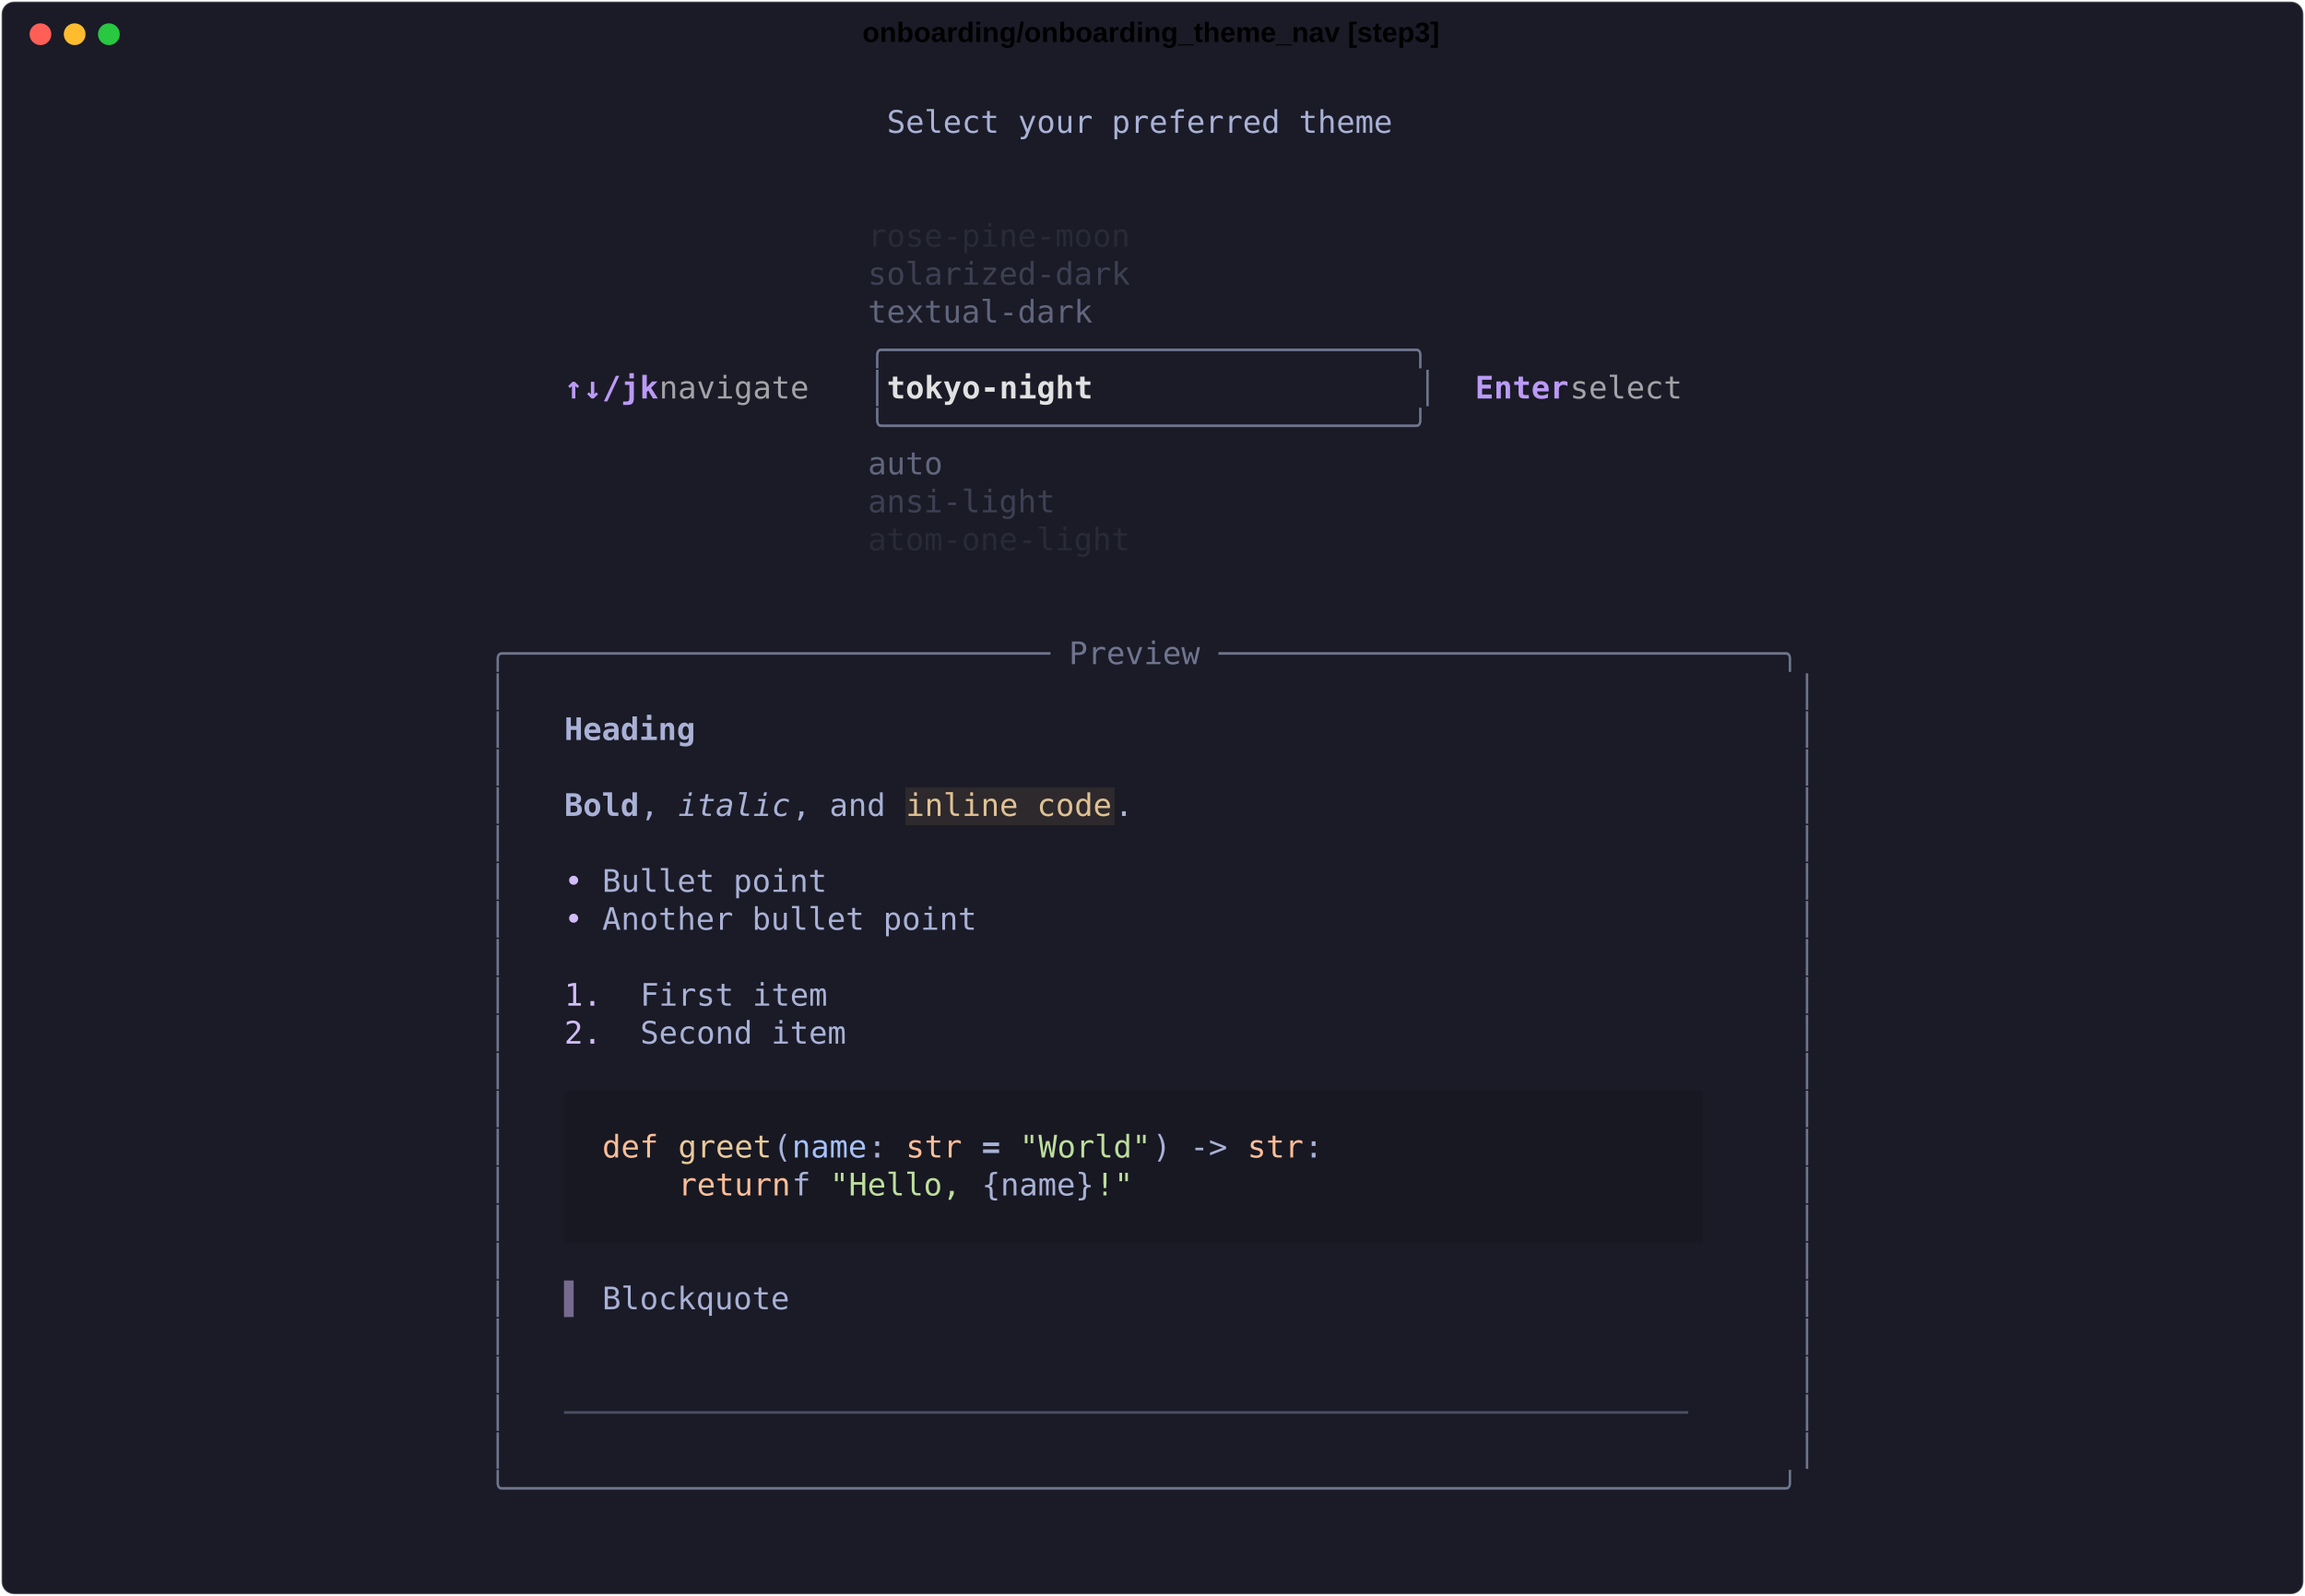
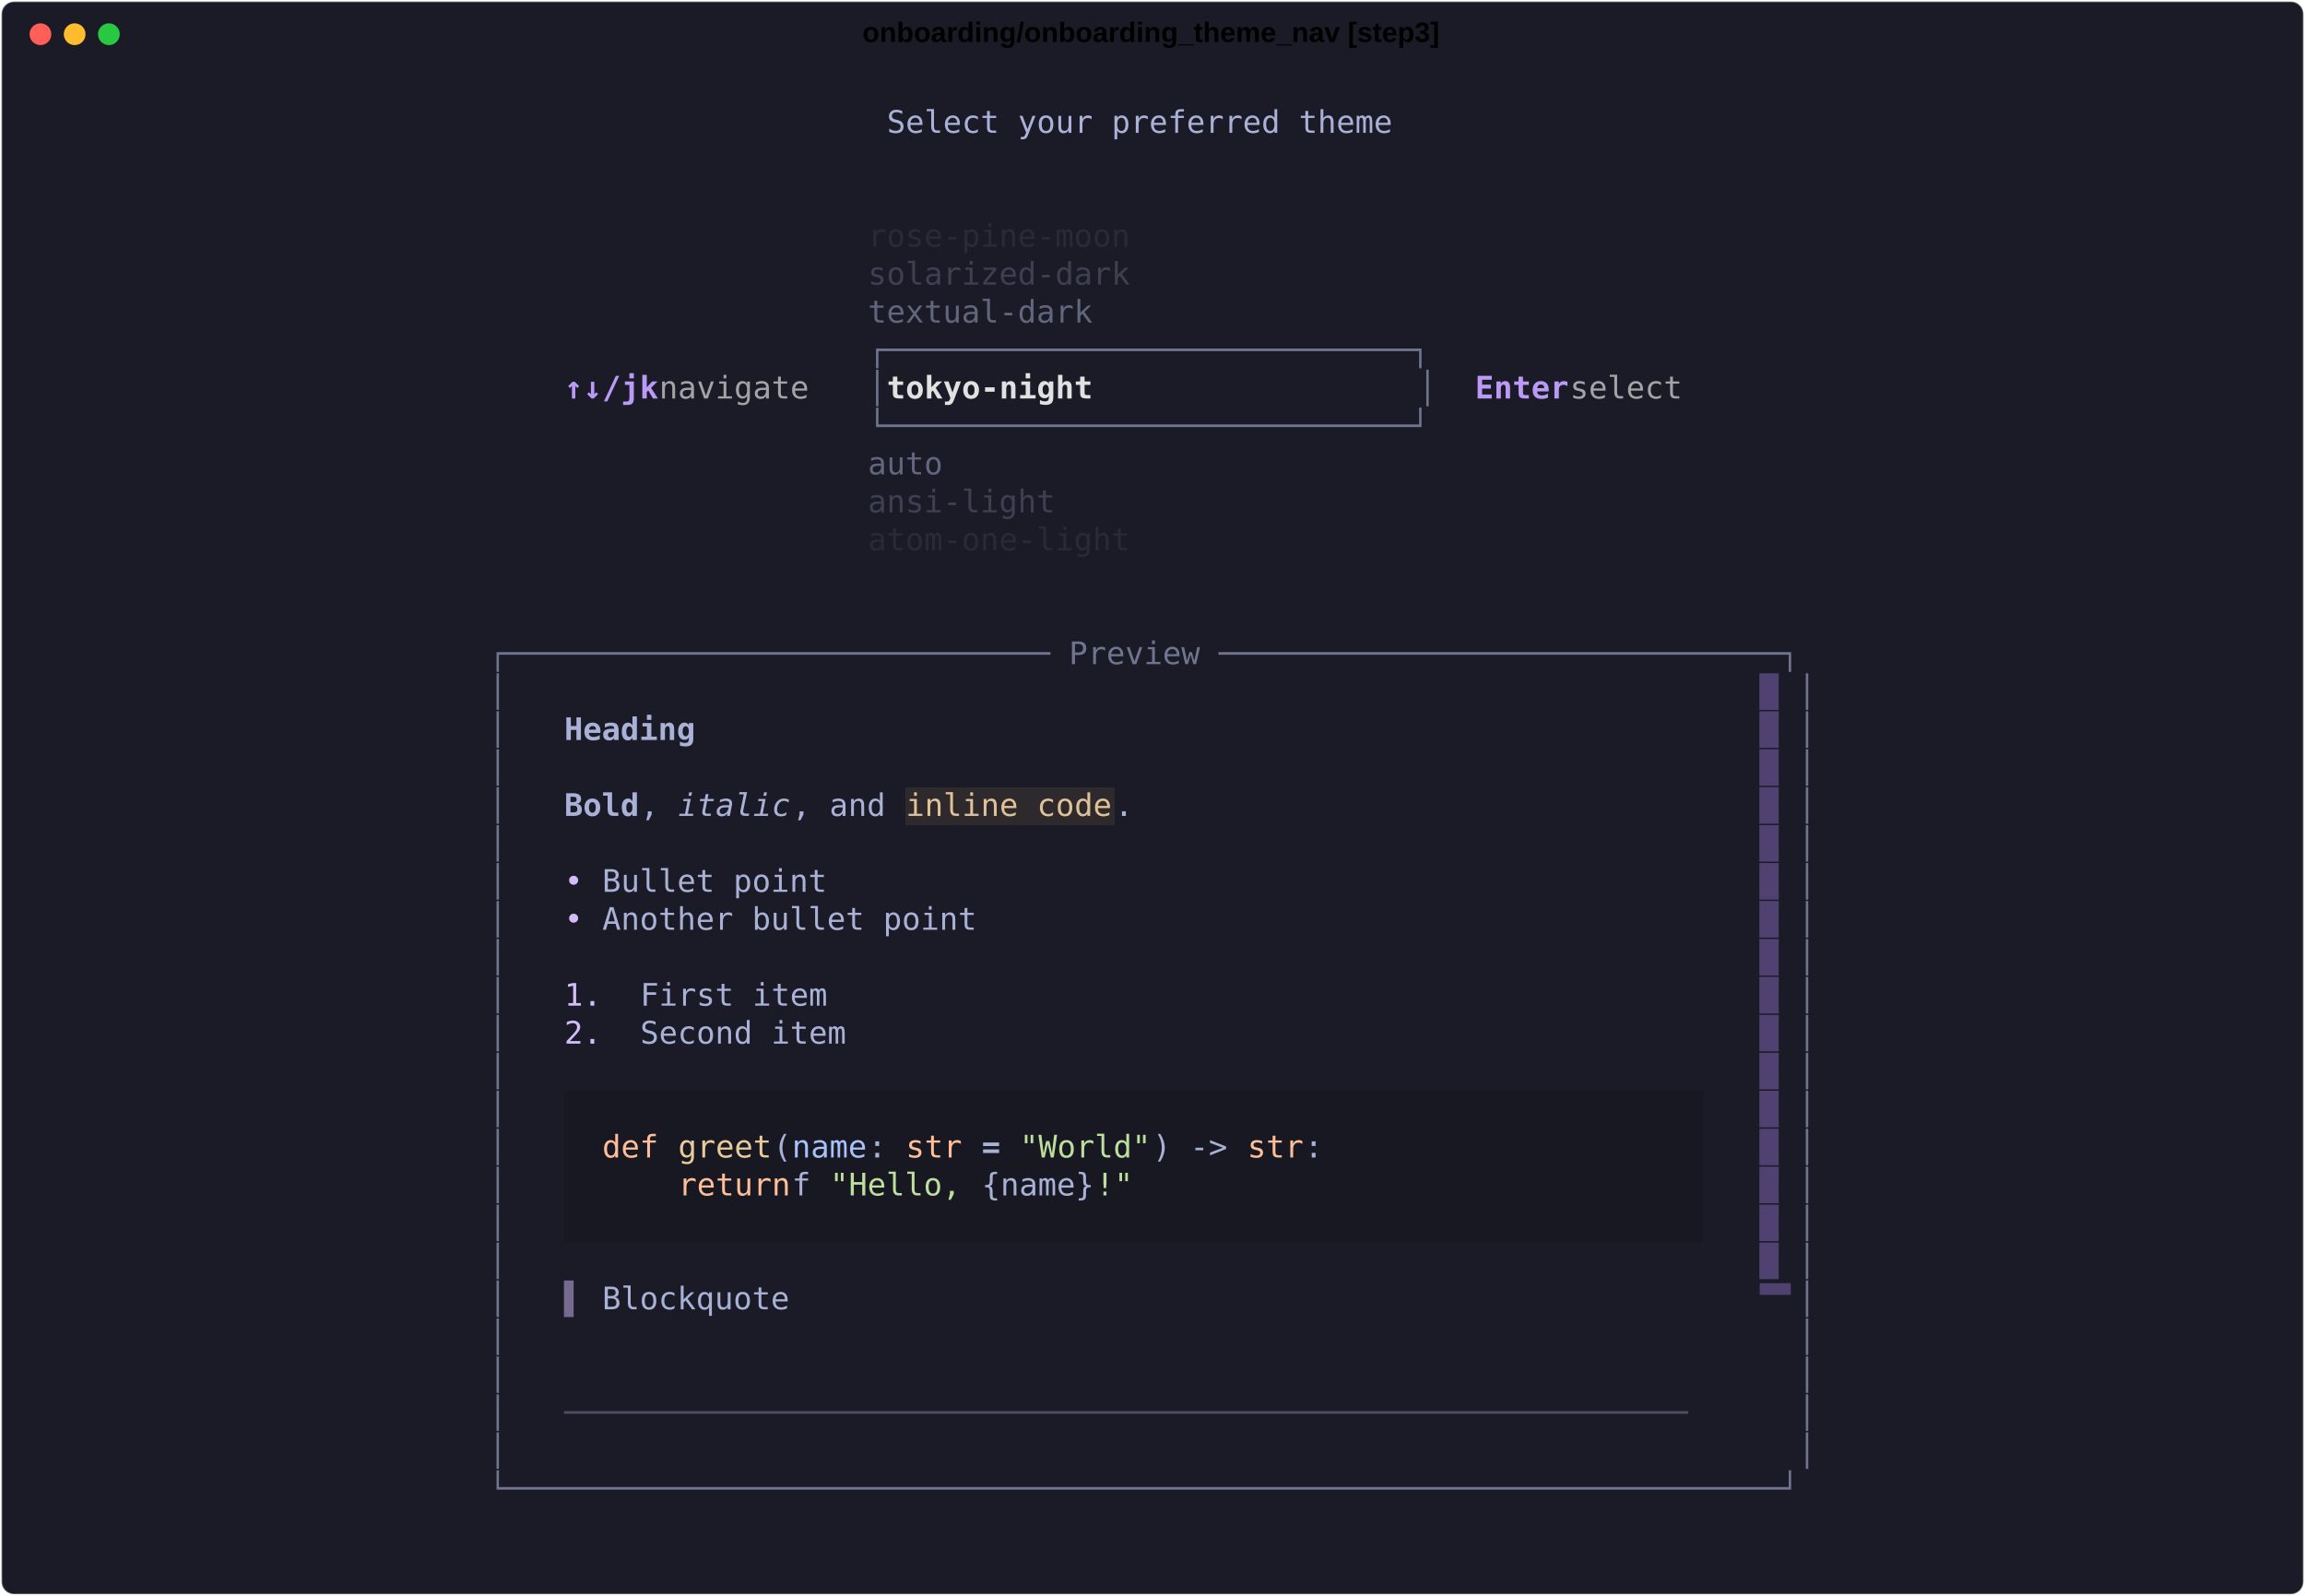
<svg xmlns="http://www.w3.org/2000/svg" class="rich-terminal" viewBox="0 0 1482 1026.0">
  <style>

    @font-face {
        font-family: "Fira Code";
        src: local("FiraCode-Regular"),
                url("https://cdnjs.cloudflare.com/ajax/libs/firacode/6.2.0/woff2/FiraCode-Regular.woff2") format("woff2"),
                url("https://cdnjs.cloudflare.com/ajax/libs/firacode/6.2.0/woff/FiraCode-Regular.woff") format("woff");
        font-style: normal;
        font-weight: 400;
    }
    @font-face {
        font-family: "Fira Code";
        src: local("FiraCode-Bold"),
                url("https://cdnjs.cloudflare.com/ajax/libs/firacode/6.2.0/woff2/FiraCode-Bold.woff2") format("woff2"),
                url("https://cdnjs.cloudflare.com/ajax/libs/firacode/6.2.0/woff/FiraCode-Bold.woff") format("woff");
        font-style: bold;
        font-weight: 700;
    }

    .vibe-matrix {
        font-family: Fira Code, monospace;
        font-size: 20px;
        line-height: 24.4px;
        font-variant-east-asian: full-width;
    }

    .vibe-title {
        font-size: 18px;
        font-weight: bold;
        font-family: arial;
    }

    .vibe-r1 { fill: #000000 }
.vibe-r2 { fill: #a9b1d6 }
.vibe-r3 { fill: #282a37 }
.vibe-r4 { fill: #3d4052 }
.vibe-r5 { fill: #61667e }
.vibe-r6 { fill: #6f758f }
.vibe-r7 { fill: #bb9af7;font-weight: bold }
.vibe-r8 { fill: #a3a3a8 }
.vibe-r9 { fill: #e1e1e2;font-weight: bold }
- .vibe-r10 { fill: #a9b1d6;font-weight: bold }
- .vibe-r11 { fill: #a9b1d6;font-style: italic; }
- .vibe-r12 { fill: #dfc195 }
- .vibe-r13 { fill: #d2bcf9 }
- .vibe-r14 { fill: #ffbe98 }
- .vibe-r15 { fill: #e9ca9b }
- .vibe-r16 { fill: #a7c1f9 }
- .vibe-r17 { fill: #bede9c }
- .vibe-r18 { fill: #766b8f }
- .vibe-r19 { fill: #4c4f63 }
+ .vibe-r10 { fill: #4f4270 }
+ .vibe-r11 { fill: #a9b1d6;font-weight: bold }
+ .vibe-r12 { fill: #a9b1d6;font-style: italic; }
+ .vibe-r13 { fill: #dfc195 }
+ .vibe-r14 { fill: #d2bcf9 }
+ .vibe-r15 { fill: #ffbe98 }
+ .vibe-r16 { fill: #e9ca9b }
+ .vibe-r17 { fill: #a7c1f9 }
+ .vibe-r18 { fill: #bede9c }
+ .vibe-r19 { fill: #766b8f }
+ .vibe-r20 { fill: #4c4f63 }
    </style>
  <defs>
    <clipPath id="vibe-clip-terminal">
      <rect x="0" y="0" width="1463.0" height="975.0" />
    </clipPath>
    <clipPath id="vibe-line-0">
      <rect x="0" y="1.5" width="1464" height="24.65" />
    </clipPath>
    <clipPath id="vibe-line-1">
      <rect x="0" y="25.9" width="1464" height="24.65" />
    </clipPath>
    <clipPath id="vibe-line-2">
      <rect x="0" y="50.3" width="1464" height="24.65" />
    </clipPath>
    <clipPath id="vibe-line-3">
      <rect x="0" y="74.7" width="1464" height="24.65" />
    </clipPath>
    <clipPath id="vibe-line-4">
      <rect x="0" y="99.1" width="1464" height="24.65" />
    </clipPath>
    <clipPath id="vibe-line-5">
      <rect x="0" y="123.5" width="1464" height="24.65" />
    </clipPath>
    <clipPath id="vibe-line-6">
      <rect x="0" y="147.9" width="1464" height="24.65" />
    </clipPath>
    <clipPath id="vibe-line-7">
      <rect x="0" y="172.3" width="1464" height="24.65" />
    </clipPath>
    <clipPath id="vibe-line-8">
      <rect x="0" y="196.7" width="1464" height="24.65" />
    </clipPath>
    <clipPath id="vibe-line-9">
      <rect x="0" y="221.1" width="1464" height="24.65" />
    </clipPath>
    <clipPath id="vibe-line-10">
      <rect x="0" y="245.5" width="1464" height="24.65" />
    </clipPath>
    <clipPath id="vibe-line-11">
      <rect x="0" y="269.9" width="1464" height="24.65" />
    </clipPath>
    <clipPath id="vibe-line-12">
      <rect x="0" y="294.3" width="1464" height="24.65" />
    </clipPath>
    <clipPath id="vibe-line-13">
      <rect x="0" y="318.7" width="1464" height="24.65" />
    </clipPath>
    <clipPath id="vibe-line-14">
      <rect x="0" y="343.1" width="1464" height="24.65" />
    </clipPath>
    <clipPath id="vibe-line-15">
      <rect x="0" y="367.5" width="1464" height="24.65" />
    </clipPath>
    <clipPath id="vibe-line-16">
      <rect x="0" y="391.9" width="1464" height="24.65" />
    </clipPath>
    <clipPath id="vibe-line-17">
      <rect x="0" y="416.3" width="1464" height="24.65" />
    </clipPath>
    <clipPath id="vibe-line-18">
      <rect x="0" y="440.7" width="1464" height="24.65" />
    </clipPath>
    <clipPath id="vibe-line-19">
      <rect x="0" y="465.1" width="1464" height="24.65" />
    </clipPath>
    <clipPath id="vibe-line-20">
      <rect x="0" y="489.5" width="1464" height="24.65" />
    </clipPath>
    <clipPath id="vibe-line-21">
      <rect x="0" y="513.9" width="1464" height="24.65" />
    </clipPath>
    <clipPath id="vibe-line-22">
      <rect x="0" y="538.3" width="1464" height="24.65" />
    </clipPath>
    <clipPath id="vibe-line-23">
      <rect x="0" y="562.7" width="1464" height="24.65" />
    </clipPath>
    <clipPath id="vibe-line-24">
      <rect x="0" y="587.1" width="1464" height="24.65" />
    </clipPath>
    <clipPath id="vibe-line-25">
      <rect x="0" y="611.5" width="1464" height="24.65" />
    </clipPath>
    <clipPath id="vibe-line-26">
      <rect x="0" y="635.9" width="1464" height="24.65" />
    </clipPath>
    <clipPath id="vibe-line-27">
      <rect x="0" y="660.3" width="1464" height="24.65" />
    </clipPath>
    <clipPath id="vibe-line-28">
      <rect x="0" y="684.7" width="1464" height="24.65" />
    </clipPath>
    <clipPath id="vibe-line-29">
      <rect x="0" y="709.1" width="1464" height="24.65" />
    </clipPath>
    <clipPath id="vibe-line-30">
      <rect x="0" y="733.5" width="1464" height="24.65" />
    </clipPath>
    <clipPath id="vibe-line-31">
      <rect x="0" y="757.9" width="1464" height="24.65" />
    </clipPath>
    <clipPath id="vibe-line-32">
      <rect x="0" y="782.3" width="1464" height="24.65" />
    </clipPath>
    <clipPath id="vibe-line-33">
      <rect x="0" y="806.7" width="1464" height="24.65" />
    </clipPath>
    <clipPath id="vibe-line-34">
      <rect x="0" y="831.1" width="1464" height="24.65" />
    </clipPath>
    <clipPath id="vibe-line-35">
      <rect x="0" y="855.5" width="1464" height="24.65" />
    </clipPath>
    <clipPath id="vibe-line-36">
      <rect x="0" y="879.9" width="1464" height="24.65" />
    </clipPath>
    <clipPath id="vibe-line-37">
      <rect x="0" y="904.3" width="1464" height="24.65" />
    </clipPath>
    <clipPath id="vibe-line-38">
      <rect x="0" y="928.7" width="1464" height="24.65" />
    </clipPath>
  </defs>
  <rect fill="#1a1b26" stroke="rgba(255,255,255,0.35)" stroke-width="1" x="1" y="1" width="1480" height="1024" rx="8" />
  <text class="vibe-title" fill="#000000" text-anchor="middle" x="740" y="27">onboarding/onboarding_theme_nav [step3]</text>
  <g transform="translate(26,22)">
    <circle cx="0" cy="0" r="7" fill="#ff5f57" />
    <circle cx="22" cy="0" r="7" fill="#febc2e" />
    <circle cx="44" cy="0" r="7" fill="#28c840" />
  </g>
  <g transform="translate(9, 41)" clip-path="url(#vibe-clip-terminal)">
    <rect fill="#2d292c" x="573.4" y="465.1" width="134.2" height="24.65" shape-rendering="crispEdges" />
    <rect fill="#171822" x="353.8" y="660.3" width="732" height="24.65" shape-rendering="crispEdges" />
    <rect fill="#171822" x="353.8" y="684.7" width="24.4" height="24.65" shape-rendering="crispEdges" />
    <rect fill="#171822" x="378.2" y="684.7" width="36.6" height="24.65" shape-rendering="crispEdges" />
    <rect fill="#171822" x="414.8" y="684.7" width="12.2" height="24.65" shape-rendering="crispEdges" />
    <rect fill="#171822" x="427" y="684.7" width="61" height="24.65" shape-rendering="crispEdges" />
    <rect fill="#171822" x="488" y="684.7" width="12.2" height="24.65" shape-rendering="crispEdges" />
    <rect fill="#171822" x="500.2" y="684.7" width="48.8" height="24.65" shape-rendering="crispEdges" />
    <rect fill="#171822" x="549" y="684.7" width="24.4" height="24.65" shape-rendering="crispEdges" />
    <rect fill="#171822" x="573.4" y="684.7" width="36.6" height="24.65" shape-rendering="crispEdges" />
    <rect fill="#171822" x="610" y="684.7" width="12.2" height="24.65" shape-rendering="crispEdges" />
    <rect fill="#171822" x="622.2" y="684.7" width="12.2" height="24.65" shape-rendering="crispEdges" />
    <rect fill="#171822" x="634.4" y="684.7" width="12.2" height="24.65" shape-rendering="crispEdges" />
    <rect fill="#171822" x="646.6" y="684.7" width="85.4" height="24.65" shape-rendering="crispEdges" />
    <rect fill="#171822" x="732" y="684.7" width="61" height="24.65" shape-rendering="crispEdges" />
    <rect fill="#171822" x="793" y="684.7" width="36.6" height="24.65" shape-rendering="crispEdges" />
    <rect fill="#171822" x="829.6" y="684.7" width="12.2" height="24.65" shape-rendering="crispEdges" />
    <rect fill="#171822" x="841.8" y="684.7" width="244" height="24.65" shape-rendering="crispEdges" />
    <rect fill="#171822" x="353.8" y="709.1" width="24.4" height="24.65" shape-rendering="crispEdges" />
    <rect fill="#171822" x="378.2" y="709.1" width="48.8" height="24.65" shape-rendering="crispEdges" />
    <rect fill="#171822" x="427" y="709.1" width="73.2" height="24.65" shape-rendering="crispEdges" />
    <rect fill="#171822" x="500.2" y="709.1" width="24.4" height="24.65" shape-rendering="crispEdges" />
    <rect fill="#171822" x="524.6" y="709.1" width="97.6" height="24.65" shape-rendering="crispEdges" />
    <rect fill="#171822" x="622.2" y="709.1" width="73.2" height="24.65" shape-rendering="crispEdges" />
    <rect fill="#171822" x="695.4" y="709.1" width="24.4" height="24.65" shape-rendering="crispEdges" />
    <rect fill="#171822" x="719.8" y="709.1" width="366" height="24.65" shape-rendering="crispEdges" />
    <rect fill="#171822" x="353.8" y="733.5" width="732" height="24.65" shape-rendering="crispEdges" />
    <g class="vibe-matrix">
      <text class="vibe-r1" x="1464" y="20" textLength="12.2" clip-path="url(#vibe-line-0)">
</text>
      <text class="vibe-r2" x="561.2 573.4 585.6 597.8 610 622.2 634.4 646.6 658.8 671 683.2 695.4 707.6 719.8 732 744.2 756.4 768.6 780.8 793 805.2 817.4 829.6 841.8 854 866.2 878.4" y="44.4" clip-path="url(#vibe-line-1)" style="font-variant-ligatures:none;font-kerning:none">Select your preferred theme</text>
      <text class="vibe-r1" x="1464" y="44.4" textLength="12.2" clip-path="url(#vibe-line-1)">
</text>
      <text class="vibe-r1" x="1464" y="68.8" textLength="12.2" clip-path="url(#vibe-line-2)">
</text>
      <text class="vibe-r1" x="1464" y="93.2" textLength="12.2" clip-path="url(#vibe-line-3)">
</text>
      <text class="vibe-r3" x="549 561.2 573.4 585.6 597.8 610 622.2 634.4 646.6 658.8 671 683.2 695.4 707.6 719.8 732 744.2 756.4 768.6 780.8 793 805.2 817.4 829.6 841.8 854 866.2 878.4 890.6 902.8" y="117.6" clip-path="url(#vibe-line-4)" style="font-variant-ligatures:none;font-kerning:none">        rose-pine-moon        </text>
      <text class="vibe-r1" x="1464" y="117.6" textLength="12.2" clip-path="url(#vibe-line-4)">
</text>
      <text class="vibe-r4" x="549 561.2 573.4 585.6 597.8 610 622.2 634.4 646.6 658.8 671 683.2 695.4 707.6 719.8 732 744.2 756.4 768.6 780.8 793 805.2 817.4 829.6 841.8 854 866.2 878.4 890.6 902.8" y="142" clip-path="url(#vibe-line-5)" style="font-variant-ligatures:none;font-kerning:none">        solarized-dark        </text>
      <text class="vibe-r1" x="1464" y="142" textLength="12.2" clip-path="url(#vibe-line-5)">
</text>
      <text class="vibe-r5" x="549 561.2 573.4 585.6 597.8 610 622.2 634.4 646.6 658.8 671 683.2 695.4 707.6 719.8 732 744.2 756.4 768.6 780.8 793 805.2 817.4 829.6 841.8 854 866.2 878.4 890.6 902.8" y="166.4" clip-path="url(#vibe-line-6)" style="font-variant-ligatures:none;font-kerning:none">         textual-dark         </text>
      <text class="vibe-r1" x="1464" y="166.4" textLength="12.2" clip-path="url(#vibe-line-6)">
</text>
-       <text class="vibe-r6" x="549 561.2 573.4 585.6 597.8 610 622.2 634.4 646.6 658.8 671 683.2 695.4 707.6 719.8 732 744.2 756.4 768.6 780.8 793 805.2 817.4 829.6 841.8 854 866.2 878.4 890.6 902.8" y="190.8" clip-path="url(#vibe-line-7)" style="font-variant-ligatures:none;font-kerning:none">╭────────────────────────────╮</text>
+       <text class="vibe-r6" x="549 561.2 573.4 585.6 597.8 610 622.2 634.4 646.6 658.8 671 683.2 695.4 707.6 719.8 732 744.2 756.4 768.6 780.8 793 805.2 817.4 829.6 841.8 854 866.2 878.4 890.6 902.8" y="190.8" clip-path="url(#vibe-line-7)" style="font-variant-ligatures:none;font-kerning:none">┌────────────────────────────┐</text>
      <text class="vibe-r1" x="1464" y="190.8" textLength="12.2" clip-path="url(#vibe-line-7)">
</text>
      <text class="vibe-r7" x="353.8" y="215.2" textLength="12.2" clip-path="url(#vibe-line-8)">↑</text>
      <text class="vibe-r7" x="366" y="215.2" textLength="12.2" clip-path="url(#vibe-line-8)">↓</text>
      <text class="vibe-r7" x="378.2 390.4 402.6" y="215.2" clip-path="url(#vibe-line-8)" style="font-variant-ligatures:none;font-kerning:none">/jk</text>
      <text class="vibe-r8" x="414.8 427 439.2 451.4 463.6 475.8 488 500.2 512.4" y="215.2" clip-path="url(#vibe-line-8)" style="font-variant-ligatures:none;font-kerning:none"> navigate</text>
      <text class="vibe-r6" x="549" y="215.2" textLength="12.2" clip-path="url(#vibe-line-8)">│</text>
      <text class="vibe-r9" x="561.2 573.4 585.6 597.8 610 622.2 634.4 646.6 658.8 671 683.2 695.4 707.6 719.8 732 744.2 756.4 768.6 780.8 793 805.2 817.4 829.6 841.8 854 866.2 878.4 890.6" y="215.2" clip-path="url(#vibe-line-8)" style="font-variant-ligatures:none;font-kerning:none">        tokyo-night         </text>
      <text class="vibe-r6" x="902.8" y="215.2" textLength="12.2" clip-path="url(#vibe-line-8)">│</text>
      <text class="vibe-r7" x="939.4 951.6 963.8 976 988.2" y="215.2" clip-path="url(#vibe-line-8)" style="font-variant-ligatures:none;font-kerning:none">Enter</text>
      <text class="vibe-r8" x="1000.4 1012.6 1024.8 1037 1049.2 1061.4 1073.6" y="215.2" clip-path="url(#vibe-line-8)" style="font-variant-ligatures:none;font-kerning:none"> select</text>
      <text class="vibe-r1" x="1464" y="215.2" textLength="12.2" clip-path="url(#vibe-line-8)">
</text>
-       <text class="vibe-r6" x="549 561.2 573.4 585.6 597.8 610 622.2 634.4 646.6 658.8 671 683.2 695.4 707.6 719.8 732 744.2 756.4 768.6 780.8 793 805.2 817.4 829.6 841.8 854 866.2 878.4 890.6 902.8" y="239.6" clip-path="url(#vibe-line-9)" style="font-variant-ligatures:none;font-kerning:none">╰────────────────────────────╯</text>
+       <text class="vibe-r6" x="549 561.2 573.4 585.6 597.8 610 622.2 634.4 646.6 658.8 671 683.2 695.4 707.6 719.8 732 744.2 756.4 768.6 780.8 793 805.2 817.4 829.6 841.8 854 866.2 878.4 890.6 902.8" y="239.6" clip-path="url(#vibe-line-9)" style="font-variant-ligatures:none;font-kerning:none">└────────────────────────────┘</text>
      <text class="vibe-r1" x="1464" y="239.6" textLength="12.2" clip-path="url(#vibe-line-9)">
</text>
      <text class="vibe-r5" x="549 561.2 573.4 585.6 597.8 610 622.2 634.4 646.6 658.8 671 683.2 695.4 707.6 719.8 732 744.2 756.4 768.6 780.8 793 805.2 817.4 829.6 841.8 854 866.2 878.4 890.6 902.8" y="264" clip-path="url(#vibe-line-10)" style="font-variant-ligatures:none;font-kerning:none">             auto             </text>
      <text class="vibe-r1" x="1464" y="264" textLength="12.2" clip-path="url(#vibe-line-10)">
</text>
      <text class="vibe-r4" x="549 561.2 573.4 585.6 597.8 610 622.2 634.4 646.6 658.8 671 683.2 695.4 707.6 719.8 732 744.2 756.4 768.6 780.8 793 805.2 817.4 829.6 841.8 854 866.2 878.4 890.6 902.8" y="288.4" clip-path="url(#vibe-line-11)" style="font-variant-ligatures:none;font-kerning:none">          ansi-light          </text>
      <text class="vibe-r1" x="1464" y="288.4" textLength="12.2" clip-path="url(#vibe-line-11)">
</text>
      <text class="vibe-r3" x="549 561.2 573.4 585.6 597.8 610 622.2 634.4 646.6 658.8 671 683.2 695.4 707.6 719.8 732 744.2 756.4 768.6 780.8 793 805.2 817.4 829.6 841.8 854 866.2 878.4 890.6 902.8" y="312.8" clip-path="url(#vibe-line-12)" style="font-variant-ligatures:none;font-kerning:none">        atom-one-light        </text>
      <text class="vibe-r1" x="1464" y="312.8" textLength="12.2" clip-path="url(#vibe-line-12)">
</text>
      <text class="vibe-r1" x="1464" y="337.2" textLength="12.2" clip-path="url(#vibe-line-13)">
</text>
      <text class="vibe-r1" x="1464" y="361.6" textLength="12.2" clip-path="url(#vibe-line-14)">
</text>
-       <text class="vibe-r6" x="305 317.2 329.4 341.6 353.8 366 378.2 390.4 402.6 414.8 427 439.2 451.4 463.6 475.8 488 500.2 512.4 524.6 536.8 549 561.2 573.4 585.6 597.8 610 622.2 634.4 646.6 658.8 671 683.2 695.4 707.6 719.8 732 744.2 756.4 768.6 780.8 793 805.2 817.4 829.6 841.8 854 866.2 878.4 890.6 902.8 915 927.2 939.4 951.6 963.8 976 988.2 1000.4 1012.6 1024.8 1037 1049.2 1061.4 1073.6 1085.8 1098 1110.2 1122.4 1134.6 1146.8" y="386" clip-path="url(#vibe-line-15)" style="font-variant-ligatures:none;font-kerning:none">╭───────────────────────────── Preview ──────────────────────────────╮</text>
+       <text class="vibe-r6" x="305 317.2 329.4 341.6 353.8 366 378.2 390.4 402.6 414.8 427 439.2 451.4 463.6 475.8 488 500.2 512.4 524.6 536.8 549 561.2 573.4 585.6 597.8 610 622.2 634.4 646.6 658.8 671 683.2 695.4 707.6 719.8 732 744.2 756.4 768.6 780.8 793 805.2 817.4 829.6 841.8 854 866.2 878.4 890.6 902.8 915 927.2 939.4 951.6 963.8 976 988.2 1000.4 1012.6 1024.8 1037 1049.2 1061.4 1073.6 1085.8 1098 1110.2 1122.4 1134.6 1146.8" y="386" clip-path="url(#vibe-line-15)" style="font-variant-ligatures:none;font-kerning:none">┌───────────────────────────── Preview ──────────────────────────────┐</text>
      <text class="vibe-r1" x="1464" y="386" textLength="12.2" clip-path="url(#vibe-line-15)">
</text>
      <text class="vibe-r6" x="305" y="410.4" textLength="12.2" clip-path="url(#vibe-line-16)">│</text>
+       <text class="vibe-r10" x="1122.4" y="410.4" textLength="12.2" clip-path="url(#vibe-line-16)">█</text>
      <text class="vibe-r6" x="1146.8" y="410.4" textLength="12.2" clip-path="url(#vibe-line-16)">│</text>
      <text class="vibe-r1" x="1464" y="410.4" textLength="12.2" clip-path="url(#vibe-line-16)">
</text>
      <text class="vibe-r6" x="305" y="434.8" textLength="12.2" clip-path="url(#vibe-line-17)">│</text>
-       <text class="vibe-r10" x="353.8 366 378.2 390.4 402.6 414.8 427" y="434.8" clip-path="url(#vibe-line-17)" style="font-variant-ligatures:none;font-kerning:none">Heading</text>
+       <text class="vibe-r11" x="353.8 366 378.2 390.4 402.6 414.8 427" y="434.8" clip-path="url(#vibe-line-17)" style="font-variant-ligatures:none;font-kerning:none">Heading</text>
+       <text class="vibe-r10" x="1122.4" y="434.8" textLength="12.2" clip-path="url(#vibe-line-17)">█</text>
      <text class="vibe-r6" x="1146.8" y="434.8" textLength="12.2" clip-path="url(#vibe-line-17)">│</text>
      <text class="vibe-r1" x="1464" y="434.8" textLength="12.2" clip-path="url(#vibe-line-17)">
</text>
      <text class="vibe-r6" x="305" y="459.2" textLength="12.2" clip-path="url(#vibe-line-18)">│</text>
+       <text class="vibe-r10" x="1122.4" y="459.2" textLength="12.2" clip-path="url(#vibe-line-18)">█</text>
      <text class="vibe-r6" x="1146.8" y="459.2" textLength="12.2" clip-path="url(#vibe-line-18)">│</text>
      <text class="vibe-r1" x="1464" y="459.2" textLength="12.2" clip-path="url(#vibe-line-18)">
</text>
      <text class="vibe-r6" x="305" y="483.6" textLength="12.2" clip-path="url(#vibe-line-19)">│</text>
-       <text class="vibe-r10" x="353.8 366 378.2 390.4" y="483.6" clip-path="url(#vibe-line-19)" style="font-variant-ligatures:none;font-kerning:none">Bold</text>
+       <text class="vibe-r11" x="353.8 366 378.2 390.4" y="483.6" clip-path="url(#vibe-line-19)" style="font-variant-ligatures:none;font-kerning:none">Bold</text>
      <text class="vibe-r2" x="402.6 414.8" y="483.6" clip-path="url(#vibe-line-19)" style="font-variant-ligatures:none;font-kerning:none">, </text>
-       <text class="vibe-r11" x="427 439.2 451.4 463.6 475.8 488" y="483.6" clip-path="url(#vibe-line-19)" style="font-variant-ligatures:none;font-kerning:none">italic</text>
+       <text class="vibe-r12" x="427 439.2 451.4 463.6 475.8 488" y="483.6" clip-path="url(#vibe-line-19)" style="font-variant-ligatures:none;font-kerning:none">italic</text>
      <text class="vibe-r2" x="500.2 512.4 524.6 536.8 549 561.2" y="483.6" clip-path="url(#vibe-line-19)" style="font-variant-ligatures:none;font-kerning:none">, and </text>
-       <text class="vibe-r12" x="573.4 585.6 597.8 610 622.2 634.4 646.6 658.8 671 683.2 695.4" y="483.6" clip-path="url(#vibe-line-19)" style="font-variant-ligatures:none;font-kerning:none">inline code</text>
+       <text class="vibe-r13" x="573.4 585.6 597.8 610 622.2 634.4 646.6 658.8 671 683.2 695.4" y="483.6" clip-path="url(#vibe-line-19)" style="font-variant-ligatures:none;font-kerning:none">inline code</text>
      <text class="vibe-r2" x="707.6" y="483.6" textLength="12.2" clip-path="url(#vibe-line-19)">.</text>
+       <text class="vibe-r10" x="1122.4" y="483.6" textLength="12.2" clip-path="url(#vibe-line-19)">█</text>
      <text class="vibe-r6" x="1146.8" y="483.6" textLength="12.2" clip-path="url(#vibe-line-19)">│</text>
      <text class="vibe-r1" x="1464" y="483.6" textLength="12.2" clip-path="url(#vibe-line-19)">
</text>
      <text class="vibe-r6" x="305" y="508" textLength="12.2" clip-path="url(#vibe-line-20)">│</text>
+       <text class="vibe-r10" x="1122.4" y="508" textLength="12.2" clip-path="url(#vibe-line-20)">█</text>
      <text class="vibe-r6" x="1146.8" y="508" textLength="12.2" clip-path="url(#vibe-line-20)">│</text>
      <text class="vibe-r1" x="1464" y="508" textLength="12.2" clip-path="url(#vibe-line-20)">
</text>
      <text class="vibe-r6" x="305" y="532.4" textLength="12.2" clip-path="url(#vibe-line-21)">│</text>
-       <text class="vibe-r13" x="353.8" y="532.4" textLength="12.2" clip-path="url(#vibe-line-21)">•</text>
+       <text class="vibe-r14" x="353.8" y="532.4" textLength="12.2" clip-path="url(#vibe-line-21)">•</text>
      <text class="vibe-r2" x="378.2 390.4 402.6 414.8 427 439.2 451.4 463.6 475.8 488 500.2 512.4" y="532.4" clip-path="url(#vibe-line-21)" style="font-variant-ligatures:none;font-kerning:none">Bullet point</text>
+       <text class="vibe-r10" x="1122.4" y="532.4" textLength="12.2" clip-path="url(#vibe-line-21)">█</text>
      <text class="vibe-r6" x="1146.8" y="532.4" textLength="12.2" clip-path="url(#vibe-line-21)">│</text>
      <text class="vibe-r1" x="1464" y="532.4" textLength="12.2" clip-path="url(#vibe-line-21)">
</text>
      <text class="vibe-r6" x="305" y="556.8" textLength="12.2" clip-path="url(#vibe-line-22)">│</text>
-       <text class="vibe-r13" x="353.8" y="556.8" textLength="12.2" clip-path="url(#vibe-line-22)">•</text>
+       <text class="vibe-r14" x="353.8" y="556.8" textLength="12.2" clip-path="url(#vibe-line-22)">•</text>
      <text class="vibe-r2" x="378.2 390.4 402.6 414.8 427 439.2 451.4 463.6 475.8 488 500.2 512.4 524.6 536.8 549 561.2 573.4 585.6 597.8 610" y="556.8" clip-path="url(#vibe-line-22)" style="font-variant-ligatures:none;font-kerning:none">Another bullet point</text>
+       <text class="vibe-r10" x="1122.4" y="556.8" textLength="12.2" clip-path="url(#vibe-line-22)">█</text>
      <text class="vibe-r6" x="1146.8" y="556.8" textLength="12.2" clip-path="url(#vibe-line-22)">│</text>
      <text class="vibe-r1" x="1464" y="556.8" textLength="12.2" clip-path="url(#vibe-line-22)">
</text>
      <text class="vibe-r6" x="305" y="581.2" textLength="12.2" clip-path="url(#vibe-line-23)">│</text>
+       <text class="vibe-r10" x="1122.4" y="581.2" textLength="12.2" clip-path="url(#vibe-line-23)">█</text>
      <text class="vibe-r6" x="1146.8" y="581.2" textLength="12.2" clip-path="url(#vibe-line-23)">│</text>
      <text class="vibe-r1" x="1464" y="581.2" textLength="12.2" clip-path="url(#vibe-line-23)">
</text>
      <text class="vibe-r6" x="305" y="605.6" textLength="12.2" clip-path="url(#vibe-line-24)">│</text>
-       <text class="vibe-r13" x="353.8 366 378.2 390.4" y="605.6" clip-path="url(#vibe-line-24)" style="font-variant-ligatures:none;font-kerning:none"> 1. </text>
+       <text class="vibe-r14" x="353.8 366 378.2 390.4" y="605.6" clip-path="url(#vibe-line-24)" style="font-variant-ligatures:none;font-kerning:none"> 1. </text>
      <text class="vibe-r2" x="402.6 414.8 427 439.2 451.4 463.6 475.8 488 500.2 512.4" y="605.6" clip-path="url(#vibe-line-24)" style="font-variant-ligatures:none;font-kerning:none">First item</text>
+       <text class="vibe-r10" x="1122.4" y="605.6" textLength="12.2" clip-path="url(#vibe-line-24)">█</text>
      <text class="vibe-r6" x="1146.8" y="605.6" textLength="12.2" clip-path="url(#vibe-line-24)">│</text>
      <text class="vibe-r1" x="1464" y="605.6" textLength="12.2" clip-path="url(#vibe-line-24)">
</text>
      <text class="vibe-r6" x="305" y="630" textLength="12.2" clip-path="url(#vibe-line-25)">│</text>
-       <text class="vibe-r13" x="353.8 366 378.2 390.4" y="630" clip-path="url(#vibe-line-25)" style="font-variant-ligatures:none;font-kerning:none"> 2. </text>
+       <text class="vibe-r14" x="353.8 366 378.2 390.4" y="630" clip-path="url(#vibe-line-25)" style="font-variant-ligatures:none;font-kerning:none"> 2. </text>
      <text class="vibe-r2" x="402.6 414.8 427 439.2 451.4 463.6 475.8 488 500.2 512.4 524.6" y="630" clip-path="url(#vibe-line-25)" style="font-variant-ligatures:none;font-kerning:none">Second item</text>
+       <text class="vibe-r10" x="1122.4" y="630" textLength="12.2" clip-path="url(#vibe-line-25)">█</text>
      <text class="vibe-r6" x="1146.8" y="630" textLength="12.2" clip-path="url(#vibe-line-25)">│</text>
      <text class="vibe-r1" x="1464" y="630" textLength="12.2" clip-path="url(#vibe-line-25)">
</text>
      <text class="vibe-r6" x="305" y="654.4" textLength="12.2" clip-path="url(#vibe-line-26)">│</text>
+       <text class="vibe-r10" x="1122.4" y="654.4" textLength="12.2" clip-path="url(#vibe-line-26)">█</text>
      <text class="vibe-r6" x="1146.8" y="654.4" textLength="12.2" clip-path="url(#vibe-line-26)">│</text>
      <text class="vibe-r1" x="1464" y="654.4" textLength="12.2" clip-path="url(#vibe-line-26)">
</text>
      <text class="vibe-r6" x="305" y="678.8" textLength="12.2" clip-path="url(#vibe-line-27)">│</text>
+       <text class="vibe-r10" x="1122.4" y="678.8" textLength="12.2" clip-path="url(#vibe-line-27)">█</text>
      <text class="vibe-r6" x="1146.8" y="678.8" textLength="12.2" clip-path="url(#vibe-line-27)">│</text>
      <text class="vibe-r1" x="1464" y="678.8" textLength="12.2" clip-path="url(#vibe-line-27)">
</text>
      <text class="vibe-r6" x="305" y="703.2" textLength="12.2" clip-path="url(#vibe-line-28)">│</text>
-       <text class="vibe-r14" x="378.2 390.4 402.6" y="703.2" clip-path="url(#vibe-line-28)" style="font-variant-ligatures:none;font-kerning:none">def</text>
-       <text class="vibe-r15" x="427 439.2 451.4 463.6 475.8" y="703.2" clip-path="url(#vibe-line-28)" style="font-variant-ligatures:none;font-kerning:none">greet</text>
+       <text class="vibe-r15" x="378.2 390.4 402.6" y="703.2" clip-path="url(#vibe-line-28)" style="font-variant-ligatures:none;font-kerning:none">def</text>
+       <text class="vibe-r16" x="427 439.2 451.4 463.6 475.8" y="703.2" clip-path="url(#vibe-line-28)" style="font-variant-ligatures:none;font-kerning:none">greet</text>
      <text class="vibe-r2" x="488" y="703.2" textLength="12.2" clip-path="url(#vibe-line-28)">(</text>
-       <text class="vibe-r16" x="500.2 512.4 524.6 536.8" y="703.2" clip-path="url(#vibe-line-28)" style="font-variant-ligatures:none;font-kerning:none">name</text>
+       <text class="vibe-r17" x="500.2 512.4 524.6 536.8" y="703.2" clip-path="url(#vibe-line-28)" style="font-variant-ligatures:none;font-kerning:none">name</text>
      <text class="vibe-r2" x="549 561.2" y="703.2" clip-path="url(#vibe-line-28)" style="font-variant-ligatures:none;font-kerning:none">: </text>
-       <text class="vibe-r14" x="573.4 585.6 597.8" y="703.2" clip-path="url(#vibe-line-28)" style="font-variant-ligatures:none;font-kerning:none">str</text>
-       <text class="vibe-r10" x="622.2" y="703.2" textLength="12.2" clip-path="url(#vibe-line-28)">=</text>
-       <text class="vibe-r17" x="646.6 658.8 671 683.2 695.4 707.6 719.8" y="703.2" clip-path="url(#vibe-line-28)" style="font-variant-ligatures:none;font-kerning:none">"World"</text>
+       <text class="vibe-r15" x="573.4 585.6 597.8" y="703.2" clip-path="url(#vibe-line-28)" style="font-variant-ligatures:none;font-kerning:none">str</text>
+       <text class="vibe-r11" x="622.2" y="703.2" textLength="12.2" clip-path="url(#vibe-line-28)">=</text>
+       <text class="vibe-r18" x="646.6 658.8 671 683.2 695.4 707.6 719.8" y="703.2" clip-path="url(#vibe-line-28)" style="font-variant-ligatures:none;font-kerning:none">"World"</text>
      <text class="vibe-r2" x="732 744.2 756.4 768.6 780.8" y="703.2" clip-path="url(#vibe-line-28)" style="font-variant-ligatures:none;font-kerning:none">) -&gt; </text>
-       <text class="vibe-r14" x="793 805.2 817.4" y="703.2" clip-path="url(#vibe-line-28)" style="font-variant-ligatures:none;font-kerning:none">str</text>
+       <text class="vibe-r15" x="793 805.2 817.4" y="703.2" clip-path="url(#vibe-line-28)" style="font-variant-ligatures:none;font-kerning:none">str</text>
      <text class="vibe-r2" x="829.6" y="703.2" textLength="12.2" clip-path="url(#vibe-line-28)">:</text>
+       <text class="vibe-r10" x="1122.4" y="703.2" textLength="12.2" clip-path="url(#vibe-line-28)">█</text>
      <text class="vibe-r6" x="1146.8" y="703.2" textLength="12.2" clip-path="url(#vibe-line-28)">│</text>
      <text class="vibe-r1" x="1464" y="703.2" textLength="12.2" clip-path="url(#vibe-line-28)">
</text>
      <text class="vibe-r6" x="305" y="727.6" textLength="12.2" clip-path="url(#vibe-line-29)">│</text>
-       <text class="vibe-r14" x="427 439.2 451.4 463.6 475.8 488" y="727.6" clip-path="url(#vibe-line-29)" style="font-variant-ligatures:none;font-kerning:none">return</text>
+       <text class="vibe-r15" x="427 439.2 451.4 463.6 475.8 488" y="727.6" clip-path="url(#vibe-line-29)" style="font-variant-ligatures:none;font-kerning:none">return</text>
      <text class="vibe-r2" x="500.2 512.4" y="727.6" clip-path="url(#vibe-line-29)" style="font-variant-ligatures:none;font-kerning:none"> f</text>
-       <text class="vibe-r17" x="524.6 536.8 549 561.2 573.4 585.6 597.8 610" y="727.6" clip-path="url(#vibe-line-29)" style="font-variant-ligatures:none;font-kerning:none">"Hello, </text>
+       <text class="vibe-r18" x="524.6 536.8 549 561.2 573.4 585.6 597.8 610" y="727.6" clip-path="url(#vibe-line-29)" style="font-variant-ligatures:none;font-kerning:none">"Hello, </text>
      <text class="vibe-r2" x="622.2 634.4 646.6 658.8 671 683.2" y="727.6" clip-path="url(#vibe-line-29)" style="font-variant-ligatures:none;font-kerning:none">{name}</text>
-       <text class="vibe-r17" x="695.4 707.6" y="727.6" clip-path="url(#vibe-line-29)" style="font-variant-ligatures:none;font-kerning:none">!"</text>
+       <text class="vibe-r18" x="695.4 707.6" y="727.6" clip-path="url(#vibe-line-29)" style="font-variant-ligatures:none;font-kerning:none">!"</text>
+       <text class="vibe-r10" x="1122.4" y="727.6" textLength="12.2" clip-path="url(#vibe-line-29)">█</text>
      <text class="vibe-r6" x="1146.8" y="727.6" textLength="12.2" clip-path="url(#vibe-line-29)">│</text>
      <text class="vibe-r1" x="1464" y="727.6" textLength="12.2" clip-path="url(#vibe-line-29)">
</text>
      <text class="vibe-r6" x="305" y="752" textLength="12.2" clip-path="url(#vibe-line-30)">│</text>
+       <text class="vibe-r10" x="1122.4" y="752" textLength="12.2" clip-path="url(#vibe-line-30)">█</text>
      <text class="vibe-r6" x="1146.8" y="752" textLength="12.2" clip-path="url(#vibe-line-30)">│</text>
      <text class="vibe-r1" x="1464" y="752" textLength="12.2" clip-path="url(#vibe-line-30)">
</text>
      <text class="vibe-r6" x="305" y="776.4" textLength="12.2" clip-path="url(#vibe-line-31)">│</text>
+       <text class="vibe-r10" x="1122.4" y="776.4" textLength="12.2" clip-path="url(#vibe-line-31)">█</text>
      <text class="vibe-r6" x="1146.8" y="776.4" textLength="12.2" clip-path="url(#vibe-line-31)">│</text>
      <text class="vibe-r1" x="1464" y="776.4" textLength="12.2" clip-path="url(#vibe-line-31)">
</text>
      <text class="vibe-r6" x="305" y="800.8" textLength="12.2" clip-path="url(#vibe-line-32)">│</text>
-       <text class="vibe-r18" x="353.8" y="800.8" textLength="12.2" clip-path="url(#vibe-line-32)">▌</text>
+       <text class="vibe-r19" x="353.8" y="800.8" textLength="12.2" clip-path="url(#vibe-line-32)">▌</text>
      <text class="vibe-r2" x="378.2 390.4 402.6 414.8 427 439.2 451.4 463.6 475.8 488" y="800.8" clip-path="url(#vibe-line-32)" style="font-variant-ligatures:none;font-kerning:none">Blockquote</text>
+       <text class="vibe-r10" x="1122.4" y="800.8" textLength="12.2" clip-path="url(#vibe-line-32)">🮃</text>
      <text class="vibe-r6" x="1146.8" y="800.8" textLength="12.2" clip-path="url(#vibe-line-32)">│</text>
      <text class="vibe-r1" x="1464" y="800.8" textLength="12.2" clip-path="url(#vibe-line-32)">
</text>
      <text class="vibe-r6" x="305" y="825.2" textLength="12.2" clip-path="url(#vibe-line-33)">│</text>
      <text class="vibe-r6" x="1146.8" y="825.2" textLength="12.2" clip-path="url(#vibe-line-33)">│</text>
      <text class="vibe-r1" x="1464" y="825.2" textLength="12.2" clip-path="url(#vibe-line-33)">
</text>
      <text class="vibe-r6" x="305" y="849.6" textLength="12.2" clip-path="url(#vibe-line-34)">│</text>
      <text class="vibe-r6" x="1146.8" y="849.6" textLength="12.2" clip-path="url(#vibe-line-34)">│</text>
      <text class="vibe-r1" x="1464" y="849.6" textLength="12.2" clip-path="url(#vibe-line-34)">
</text>
      <text class="vibe-r6" x="305" y="874" textLength="12.2" clip-path="url(#vibe-line-35)">│</text>
-       <text class="vibe-r19" x="353.8 366 378.2 390.4 402.6 414.8 427 439.2 451.4 463.6 475.8 488 500.2 512.4 524.6 536.8 549 561.2 573.4 585.6 597.8 610 622.2 634.4 646.6 658.8 671 683.2 695.4 707.6 719.8 732 744.2 756.4 768.6 780.8 793 805.2 817.4 829.6 841.8 854 866.2 878.4 890.6 902.8 915 927.2 939.4 951.6 963.8 976 988.2 1000.4 1012.6 1024.8 1037 1049.2 1061.4 1073.6" y="874" clip-path="url(#vibe-line-35)" style="font-variant-ligatures:none;font-kerning:none">────────────────────────────────────────────────────────────</text>
+       <text class="vibe-r20" x="353.8 366 378.2 390.4 402.6 414.8 427 439.2 451.4 463.6 475.8 488 500.2 512.4 524.6 536.8 549 561.2 573.4 585.6 597.8 610 622.2 634.4 646.6 658.8 671 683.2 695.4 707.6 719.8 732 744.2 756.4 768.6 780.8 793 805.2 817.4 829.6 841.8 854 866.2 878.4 890.6 902.8 915 927.2 939.4 951.6 963.8 976 988.2 1000.4 1012.6 1024.8 1037 1049.2 1061.4 1073.6" y="874" clip-path="url(#vibe-line-35)" style="font-variant-ligatures:none;font-kerning:none">────────────────────────────────────────────────────────────</text>
      <text class="vibe-r6" x="1146.8" y="874" textLength="12.2" clip-path="url(#vibe-line-35)">│</text>
      <text class="vibe-r1" x="1464" y="874" textLength="12.2" clip-path="url(#vibe-line-35)">
</text>
      <text class="vibe-r6" x="305" y="898.4" textLength="12.2" clip-path="url(#vibe-line-36)">│</text>
      <text class="vibe-r6" x="1146.8" y="898.4" textLength="12.2" clip-path="url(#vibe-line-36)">│</text>
      <text class="vibe-r1" x="1464" y="898.4" textLength="12.2" clip-path="url(#vibe-line-36)">
</text>
-       <text class="vibe-r6" x="305 317.2 329.4 341.6 353.8 366 378.2 390.4 402.6 414.8 427 439.2 451.4 463.6 475.8 488 500.2 512.4 524.6 536.8 549 561.2 573.4 585.6 597.8 610 622.2 634.4 646.6 658.8 671 683.2 695.4 707.6 719.8 732 744.2 756.4 768.6 780.8 793 805.2 817.4 829.6 841.8 854 866.2 878.4 890.6 902.8 915 927.2 939.4 951.6 963.8 976 988.2 1000.4 1012.6 1024.8 1037 1049.2 1061.4 1073.6 1085.8 1098 1110.2 1122.4 1134.6 1146.8" y="922.8" clip-path="url(#vibe-line-37)" style="font-variant-ligatures:none;font-kerning:none">╰────────────────────────────────────────────────────────────────────╯</text>
+       <text class="vibe-r6" x="305 317.2 329.4 341.6 353.8 366 378.2 390.4 402.6 414.8 427 439.2 451.4 463.6 475.8 488 500.2 512.4 524.6 536.8 549 561.2 573.4 585.6 597.8 610 622.2 634.4 646.6 658.8 671 683.2 695.4 707.6 719.8 732 744.2 756.4 768.6 780.8 793 805.2 817.4 829.6 841.8 854 866.2 878.4 890.6 902.8 915 927.2 939.4 951.6 963.8 976 988.2 1000.4 1012.6 1024.8 1037 1049.2 1061.4 1073.6 1085.8 1098 1110.2 1122.4 1134.6 1146.8" y="922.8" clip-path="url(#vibe-line-37)" style="font-variant-ligatures:none;font-kerning:none">└────────────────────────────────────────────────────────────────────┘</text>
      <text class="vibe-r1" x="1464" y="922.8" textLength="12.2" clip-path="url(#vibe-line-37)">
</text>
      <text class="vibe-r1" x="1464" y="947.2" textLength="12.2" clip-path="url(#vibe-line-38)">
</text>
      <text class="vibe-r1" x="1464" y="971.6" textLength="12.2" clip-path="url(#vibe-line-39)">
</text>
    </g>
  </g>
</svg>
